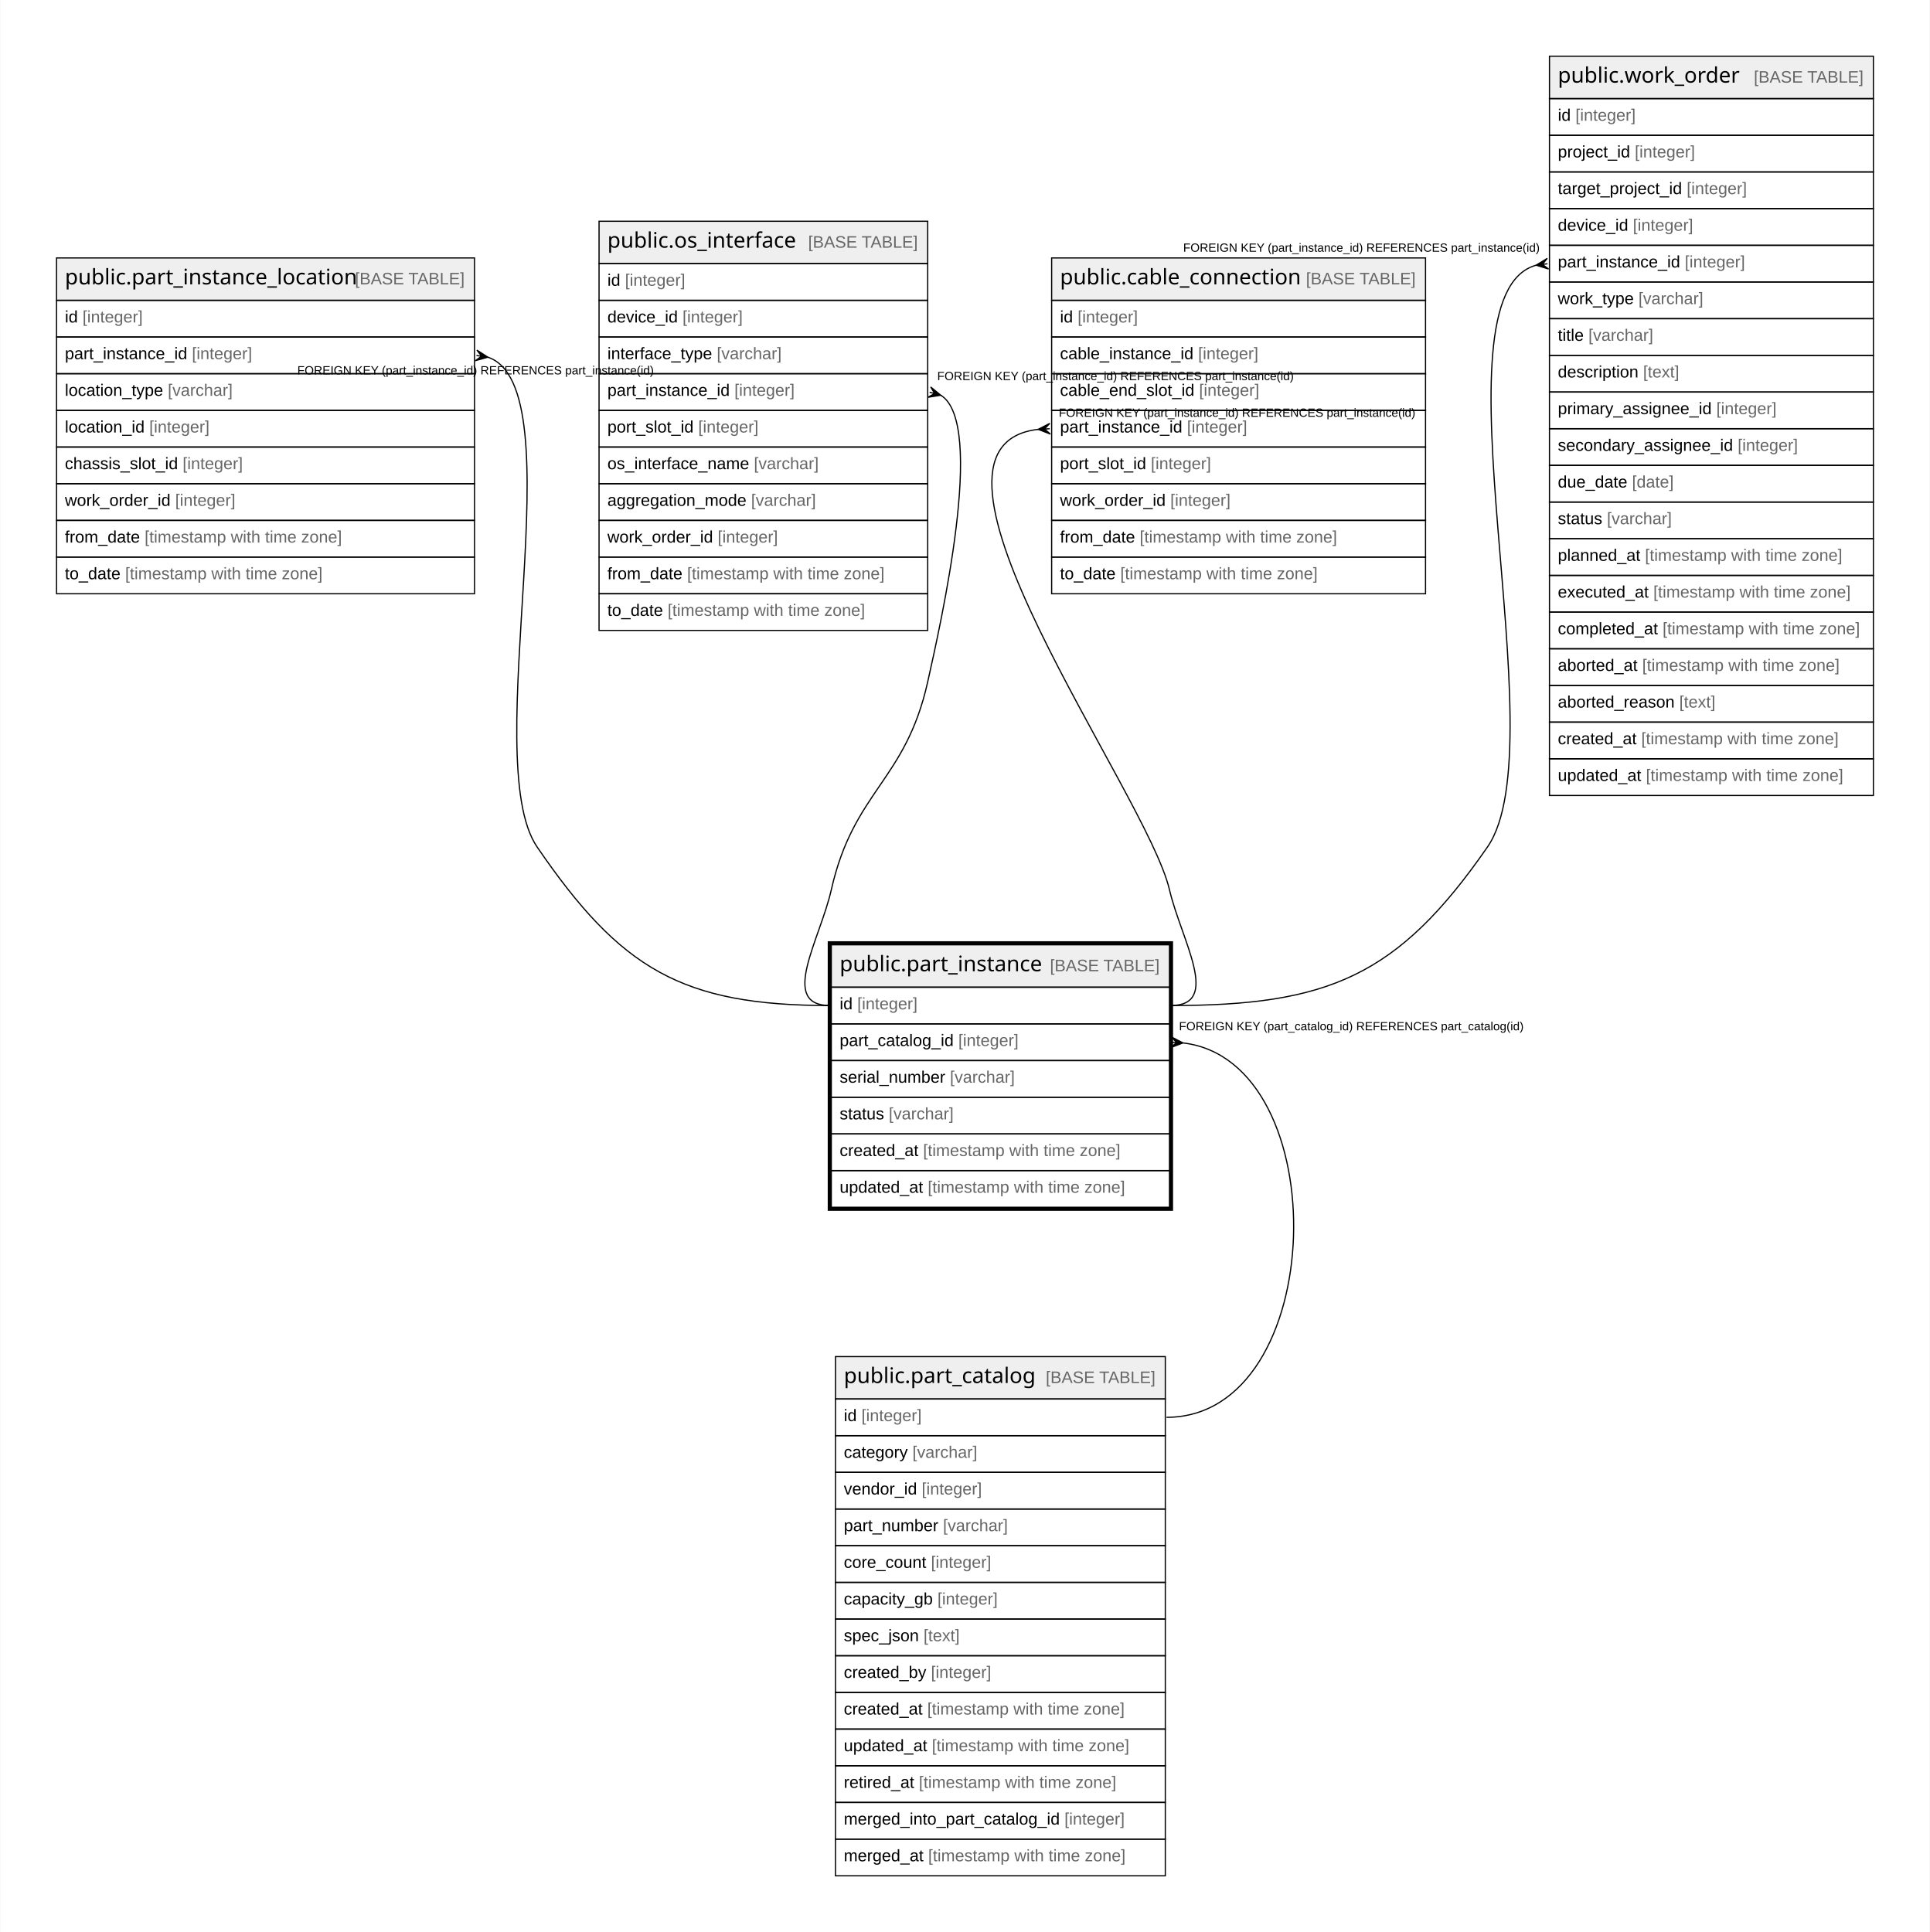
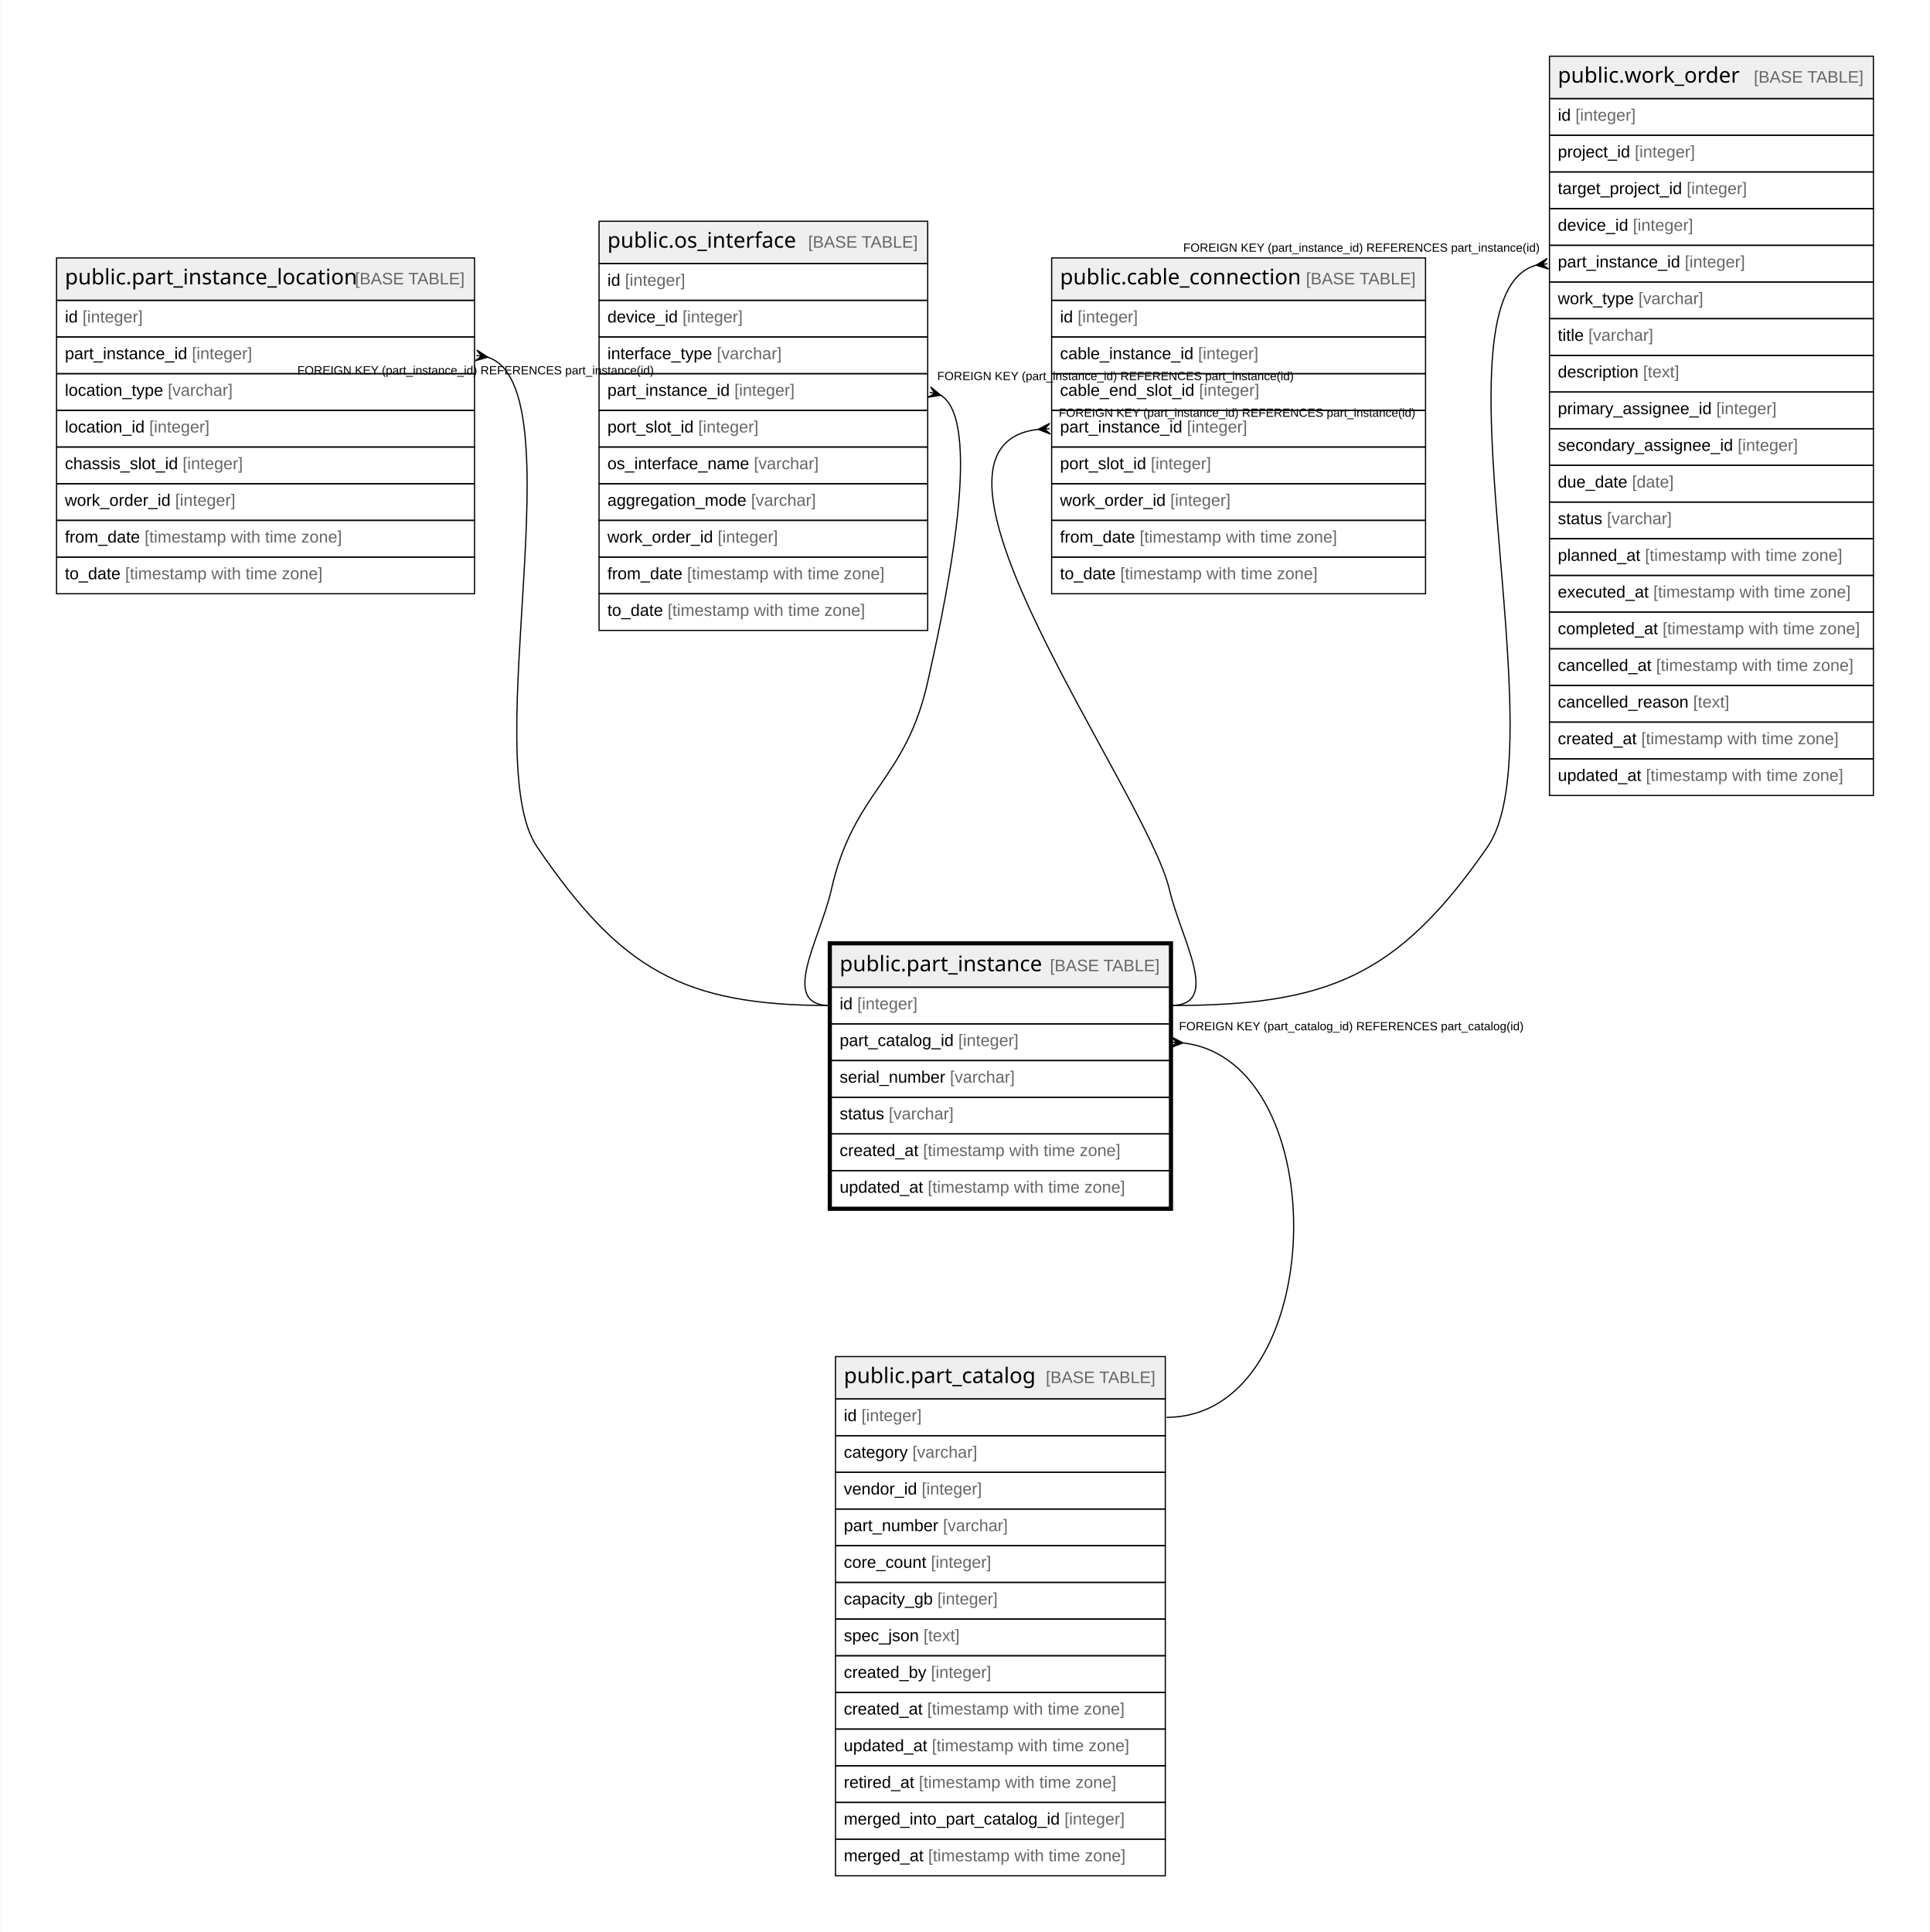
<svg xmlns="http://www.w3.org/2000/svg" width="1620pt" height="1622pt" viewBox="0.00 0.00 1619.84 1622.40">
  <g id="graph0" class="graph" transform="scale(1 1) rotate(0) translate(4 1618.4)">
    <polygon fill="white" stroke="none" points="-4,4 -4,-1618.4 1615.84,-1618.4 1615.84,4 -4,4" />
    <g id="node1" class="node">
      <polygon fill="#efefef" stroke="none" points="693.69,-789.4 693.69,-825 977.63,-825 977.63,-789.4 693.69,-789.4" />
      <polygon fill="none" stroke="black" points="693.69,-789.4 693.69,-825 977.63,-825 977.63,-789.4 693.69,-789.4" />
      <text text-anchor="start" x="700.69" y="-802.8" font-family="Arial Bold" font-size="18.00">public.part_instance</text>
      <text text-anchor="start" x="846.14" y="-802.8" font-family="Arial" font-size="14.00">    </text>
      <text text-anchor="start" x="877.26" y="-802.8" font-family="Arial" font-size="14.00" fill="#666666">[BASE TABLE]</text>
      <polygon fill="none" stroke="black" points="693.69,-758.6 693.69,-789.4 977.63,-789.4 977.63,-758.6 693.69,-758.6" />
      <text text-anchor="start" x="700.69" y="-770.8" font-family="Arial" font-size="14.00">id </text>
      <text text-anchor="start" x="715.48" y="-770.8" font-family="Arial" font-size="14.00" fill="#666666">[integer]</text>
      <polygon fill="none" stroke="black" points="693.69,-727.8 693.69,-758.6 977.63,-758.6 977.63,-727.8 693.69,-727.8" />
      <text text-anchor="start" x="700.69" y="-740" font-family="Arial" font-size="14.00">part_catalog_id </text>
      <text text-anchor="start" x="800.32" y="-740" font-family="Arial" font-size="14.00" fill="#666666">[integer]</text>
      <polygon fill="none" stroke="black" points="693.69,-697 693.69,-727.8 977.63,-727.8 977.63,-697 693.69,-697" />
      <text text-anchor="start" x="700.69" y="-709.2" font-family="Arial" font-size="14.00">serial_number </text>
      <text text-anchor="start" x="793.29" y="-709.2" font-family="Arial" font-size="14.00" fill="#666666">[varchar]</text>
      <polygon fill="none" stroke="black" points="693.69,-666.2 693.69,-697 977.63,-697 977.63,-666.2 693.69,-666.2" />
      <text text-anchor="start" x="700.69" y="-678.4" font-family="Arial" font-size="14.00">status </text>
      <text text-anchor="start" x="741.93" y="-678.4" font-family="Arial" font-size="14.00" fill="#666666">[varchar]</text>
      <polygon fill="none" stroke="black" points="693.69,-635.4 693.69,-666.2 977.63,-666.2 977.63,-635.4 693.69,-635.4" />
      <text text-anchor="start" x="700.69" y="-647.6" font-family="Arial" font-size="14.00">created_at </text>
      <text text-anchor="start" x="770.74" y="-647.6" font-family="Arial" font-size="14.00" fill="#666666">[timestamp with time zone]</text>
      <polygon fill="none" stroke="black" points="693.69,-604.6 693.69,-635.4 977.63,-635.4 977.63,-604.6 693.69,-604.6" />
      <text text-anchor="start" x="700.69" y="-616.8" font-family="Arial" font-size="14.00">updated_at </text>
      <text text-anchor="start" x="774.65" y="-616.8" font-family="Arial" font-size="14.00" fill="#666666">[timestamp with time zone]</text>
      <polygon fill="none" stroke="black" stroke-width="3" points="692.19,-603.1 692.19,-826.5 979.13,-826.5 979.13,-603.1 692.19,-603.1" />
    </g>
    <g id="node6" class="node">
      <polygon fill="#efefef" stroke="none" points="697.19,-443.6 697.19,-479.2 974.13,-479.2 974.13,-443.6 697.19,-443.6" />
      <polygon fill="none" stroke="black" points="697.19,-443.6 697.19,-479.2 974.13,-479.2 974.13,-443.6 697.19,-443.6" />
      <text text-anchor="start" x="704.19" y="-457" font-family="Arial Bold" font-size="18.00">public.part_catalog</text>
      <text text-anchor="start" x="842.64" y="-457" font-family="Arial" font-size="14.00">    </text>
      <text text-anchor="start" x="873.76" y="-457" font-family="Arial" font-size="14.00" fill="#666666">[BASE TABLE]</text>
      <polygon fill="none" stroke="black" points="697.19,-412.8 697.19,-443.6 974.13,-443.6 974.13,-412.8 697.19,-412.8" />
      <text text-anchor="start" x="704.19" y="-425" font-family="Arial" font-size="14.00">id </text>
      <text text-anchor="start" x="718.98" y="-425" font-family="Arial" font-size="14.00" fill="#666666">[integer]</text>
      <polygon fill="none" stroke="black" points="697.19,-382 697.19,-412.8 974.13,-412.8 974.13,-382 697.19,-382" />
      <text text-anchor="start" x="704.19" y="-394.2" font-family="Arial" font-size="14.00">category </text>
      <text text-anchor="start" x="761.78" y="-394.2" font-family="Arial" font-size="14.00" fill="#666666">[varchar]</text>
      <polygon fill="none" stroke="black" points="697.19,-351.2 697.19,-382 974.13,-382 974.13,-351.2 697.19,-351.2" />
      <text text-anchor="start" x="704.19" y="-363.4" font-family="Arial" font-size="14.00">vendor_id </text>
      <text text-anchor="start" x="769.57" y="-363.4" font-family="Arial" font-size="14.00" fill="#666666">[integer]</text>
      <polygon fill="none" stroke="black" points="697.19,-320.4 697.19,-351.2 974.13,-351.2 974.13,-320.4 697.19,-320.4" />
      <text text-anchor="start" x="704.19" y="-332.6" font-family="Arial" font-size="14.00">part_number </text>
      <text text-anchor="start" x="787.46" y="-332.6" font-family="Arial" font-size="14.00" fill="#666666">[varchar]</text>
      <polygon fill="none" stroke="black" points="697.19,-289.6 697.19,-320.4 974.13,-320.4 974.13,-289.6 697.19,-289.6" />
      <text text-anchor="start" x="704.19" y="-301.8" font-family="Arial" font-size="14.00">core_count </text>
      <text text-anchor="start" x="777.35" y="-301.8" font-family="Arial" font-size="14.00" fill="#666666">[integer]</text>
      <polygon fill="none" stroke="black" points="697.19,-258.8 697.19,-289.6 974.13,-289.6 974.13,-258.8 697.19,-258.8" />
      <text text-anchor="start" x="704.19" y="-271" font-family="Arial" font-size="14.00">capacity_gb </text>
      <text text-anchor="start" x="782.8" y="-271" font-family="Arial" font-size="14.00" fill="#666666">[integer]</text>
      <polygon fill="none" stroke="black" points="697.19,-228 697.19,-258.8 974.13,-258.8 974.13,-228 697.19,-228" />
      <text text-anchor="start" x="704.19" y="-240.2" font-family="Arial" font-size="14.00">spec_json </text>
      <text text-anchor="start" x="771.12" y="-240.2" font-family="Arial" font-size="14.00" fill="#666666">[text]</text>
      <polygon fill="none" stroke="black" points="697.19,-197.2 697.19,-228 974.13,-228 974.13,-197.2 697.19,-197.2" />
      <text text-anchor="start" x="704.19" y="-209.4" font-family="Arial" font-size="14.00">created_by </text>
      <text text-anchor="start" x="777.35" y="-209.4" font-family="Arial" font-size="14.00" fill="#666666">[integer]</text>
      <polygon fill="none" stroke="black" points="697.19,-166.4 697.19,-197.2 974.13,-197.2 974.13,-166.4 697.19,-166.4" />
      <text text-anchor="start" x="704.19" y="-178.6" font-family="Arial" font-size="14.00">created_at </text>
      <text text-anchor="start" x="774.24" y="-178.6" font-family="Arial" font-size="14.00" fill="#666666">[timestamp with time zone]</text>
      <polygon fill="none" stroke="black" points="697.19,-135.6 697.19,-166.4 974.13,-166.4 974.13,-135.6 697.19,-135.6" />
      <text text-anchor="start" x="704.19" y="-147.8" font-family="Arial" font-size="14.00">updated_at </text>
      <text text-anchor="start" x="778.15" y="-147.8" font-family="Arial" font-size="14.00" fill="#666666">[timestamp with time zone]</text>
      <polygon fill="none" stroke="black" points="697.19,-104.8 697.19,-135.6 974.13,-135.6 974.13,-104.8 697.19,-104.8" />
      <text text-anchor="start" x="704.19" y="-117" font-family="Arial" font-size="14.00">retired_at </text>
      <text text-anchor="start" x="767.23" y="-117" font-family="Arial" font-size="14.00" fill="#666666">[timestamp with time zone]</text>
      <polygon fill="none" stroke="black" points="697.19,-74 697.19,-104.8 974.13,-104.8 974.13,-74 697.19,-74" />
      <text text-anchor="start" x="704.19" y="-86.2" font-family="Arial" font-size="14.00">merged_into_part_catalog_id </text>
      <text text-anchor="start" x="889.43" y="-86.2" font-family="Arial" font-size="14.00" fill="#666666">[integer]</text>
      <polygon fill="none" stroke="black" points="697.19,-43.2 697.19,-74 974.13,-74 974.13,-43.2 697.19,-43.2" />
      <text text-anchor="start" x="704.19" y="-55.4" font-family="Arial" font-size="14.00">merged_at </text>
      <text text-anchor="start" x="775.01" y="-55.4" font-family="Arial" font-size="14.00" fill="#666666">[timestamp with time zone]</text>
    </g>
    <g id="edge5" class="edge">
      <path fill="none" stroke="black" d="M989.02,-742.6C1118.37,-727.41 1111.58,-428.2 975.13,-428.2" />
      <polygon fill="black" stroke="black" points="988.95,-742.61 978.71,-738.69 983.62,-742.91 979.3,-743.16 979.3,-743.16 979.3,-743.16 983.62,-742.91 979.22,-747.67 988.95,-742.61" />
      <text text-anchor="start" x="985.63" y="-753.2" font-family="Arial" font-size="10.00">FOREIGN KEY (part_catalog_id) REFERENCES part_catalog(id)</text>
    </g>
    <g id="node2" class="node">
      <polygon fill="#efefef" stroke="none" points="43.2,-1366.2 43.2,-1401.8 394.12,-1401.8 394.12,-1366.2 43.2,-1366.2" />
      <polygon fill="none" stroke="black" points="43.2,-1366.2 43.2,-1401.8 394.12,-1401.8 394.12,-1366.2 43.2,-1366.2" />
      <text text-anchor="start" x="50.2" y="-1379.6" font-family="Arial Bold" font-size="18.00">public.part_instance_location</text>
      <text text-anchor="start" x="262.63" y="-1379.6" font-family="Arial" font-size="14.00">    </text>
      <text text-anchor="start" x="293.75" y="-1379.6" font-family="Arial" font-size="14.00" fill="#666666">[BASE TABLE]</text>
      <polygon fill="none" stroke="black" points="43.2,-1335.4 43.2,-1366.2 394.12,-1366.2 394.12,-1335.4 43.2,-1335.4" />
      <text text-anchor="start" x="50.2" y="-1347.6" font-family="Arial" font-size="14.00">id </text>
      <text text-anchor="start" x="64.99" y="-1347.6" font-family="Arial" font-size="14.00" fill="#666666">[integer]</text>
      <polygon fill="none" stroke="black" points="43.2,-1304.6 43.2,-1335.4 394.12,-1335.4 394.12,-1304.6 43.2,-1304.6" />
      <text text-anchor="start" x="50.2" y="-1316.8" font-family="Arial" font-size="14.00">part_instance_id </text>
      <text text-anchor="start" x="156.83" y="-1316.8" font-family="Arial" font-size="14.00" fill="#666666">[integer]</text>
      <polygon fill="none" stroke="black" points="43.2,-1273.8 43.2,-1304.6 394.12,-1304.6 394.12,-1273.8 43.2,-1273.8" />
      <text text-anchor="start" x="50.2" y="-1286" font-family="Arial" font-size="14.00">location_type </text>
      <text text-anchor="start" x="136.59" y="-1286" font-family="Arial" font-size="14.00" fill="#666666">[varchar]</text>
      <polygon fill="none" stroke="black" points="43.2,-1243 43.2,-1273.8 394.12,-1273.8 394.12,-1243 43.2,-1243" />
      <text text-anchor="start" x="50.2" y="-1255.2" font-family="Arial" font-size="14.00">location_id </text>
      <text text-anchor="start" x="121.03" y="-1255.2" font-family="Arial" font-size="14.00" fill="#666666">[integer]</text>
      <polygon fill="none" stroke="black" points="43.2,-1212.2 43.2,-1243 394.12,-1243 394.12,-1212.2 43.2,-1212.2" />
      <text text-anchor="start" x="50.2" y="-1224.4" font-family="Arial" font-size="14.00">chassis_slot_id </text>
      <text text-anchor="start" x="149.03" y="-1224.4" font-family="Arial" font-size="14.00" fill="#666666">[integer]</text>
      <polygon fill="none" stroke="black" points="43.2,-1181.4 43.2,-1212.2 394.12,-1212.2 394.12,-1181.4 43.2,-1181.4" />
      <text text-anchor="start" x="50.2" y="-1193.6" font-family="Arial" font-size="14.00">work_order_id </text>
      <text text-anchor="start" x="142.8" y="-1193.6" font-family="Arial" font-size="14.00" fill="#666666">[integer]</text>
      <polygon fill="none" stroke="black" points="43.2,-1150.6 43.2,-1181.4 394.12,-1181.4 394.12,-1150.6 43.2,-1150.6" />
      <text text-anchor="start" x="50.2" y="-1162.8" font-family="Arial" font-size="14.00">from_date </text>
      <text text-anchor="start" x="117.12" y="-1162.8" font-family="Arial" font-size="14.00" fill="#666666">[timestamp with time zone]</text>
      <polygon fill="none" stroke="black" points="43.2,-1119.8 43.2,-1150.6 394.12,-1150.6 394.12,-1119.8 43.2,-1119.8" />
      <text text-anchor="start" x="50.2" y="-1132" font-family="Arial" font-size="14.00">to_date </text>
      <text text-anchor="start" x="100.8" y="-1132" font-family="Arial" font-size="14.00" fill="#666666">[timestamp with time zone]</text>
    </g>
    <g id="edge1" class="edge">
      <path fill="none" stroke="black" d="M405.12,-1318.5C480.52,-1294.11 396.55,-980.55 446.66,-907.2 516.81,-804.53 568.35,-774 692.69,-774" />
      <polygon fill="black" stroke="black" points="405.34,-1318.46 394.78,-1315.5 400.07,-1319.26 395.78,-1319.9 395.78,-1319.9 395.78,-1319.9 400.07,-1319.26 396.12,-1324.4 405.34,-1318.46" />
      <text text-anchor="start" x="245.35" y="-1304" font-family="Arial" font-size="10.00">FOREIGN KEY (part_instance_id) REFERENCES part_instance(id)</text>
    </g>
    <g id="node3" class="node">
      <polygon fill="#efefef" stroke="none" points="498.69,-1397 498.69,-1432.6 774.63,-1432.6 774.63,-1397 498.69,-1397" />
      <polygon fill="none" stroke="black" points="498.69,-1397 498.69,-1432.6 774.63,-1432.6 774.63,-1397 498.69,-1397" />
      <text text-anchor="start" x="505.69" y="-1410.4" font-family="Arial Bold" font-size="18.00">public.os_interface</text>
      <text text-anchor="start" x="643.14" y="-1410.4" font-family="Arial" font-size="14.00">    </text>
      <text text-anchor="start" x="674.25" y="-1410.4" font-family="Arial" font-size="14.00" fill="#666666">[BASE TABLE]</text>
      <polygon fill="none" stroke="black" points="498.69,-1366.2 498.69,-1397 774.63,-1397 774.63,-1366.2 498.69,-1366.2" />
      <text text-anchor="start" x="505.69" y="-1378.4" font-family="Arial" font-size="14.00">id </text>
      <text text-anchor="start" x="520.48" y="-1378.4" font-family="Arial" font-size="14.00" fill="#666666">[integer]</text>
      <polygon fill="none" stroke="black" points="498.69,-1335.4 498.69,-1366.2 774.63,-1366.2 774.63,-1335.4 498.69,-1335.4" />
      <text text-anchor="start" x="505.69" y="-1347.6" font-family="Arial" font-size="14.00">device_id </text>
      <text text-anchor="start" x="568.74" y="-1347.6" font-family="Arial" font-size="14.00" fill="#666666">[integer]</text>
      <polygon fill="none" stroke="black" points="498.69,-1304.6 498.69,-1335.4 774.63,-1335.4 774.63,-1304.6 498.69,-1304.6" />
      <text text-anchor="start" x="505.69" y="-1316.8" font-family="Arial" font-size="14.00">interface_type </text>
      <text text-anchor="start" x="597.53" y="-1316.8" font-family="Arial" font-size="14.00" fill="#666666">[varchar]</text>
      <polygon fill="none" stroke="black" points="498.69,-1273.8 498.69,-1304.6 774.63,-1304.6 774.63,-1273.8 498.69,-1273.8" />
      <text text-anchor="start" x="505.69" y="-1286" font-family="Arial" font-size="14.00">part_instance_id </text>
      <text text-anchor="start" x="612.32" y="-1286" font-family="Arial" font-size="14.00" fill="#666666">[integer]</text>
      <polygon fill="none" stroke="black" points="498.69,-1243 498.69,-1273.8 774.63,-1273.8 774.63,-1243 498.69,-1243" />
      <text text-anchor="start" x="505.69" y="-1255.2" font-family="Arial" font-size="14.00">port_slot_id </text>
      <text text-anchor="start" x="581.96" y="-1255.2" font-family="Arial" font-size="14.00" fill="#666666">[integer]</text>
      <polygon fill="none" stroke="black" points="498.69,-1212.2 498.69,-1243 774.63,-1243 774.63,-1212.2 498.69,-1212.2" />
      <text text-anchor="start" x="505.69" y="-1224.4" font-family="Arial" font-size="14.00">os_interface_name </text>
      <text text-anchor="start" x="628.66" y="-1224.4" font-family="Arial" font-size="14.00" fill="#666666">[varchar]</text>
      <polygon fill="none" stroke="black" points="498.69,-1181.4 498.69,-1212.2 774.63,-1212.2 774.63,-1181.4 498.69,-1181.4" />
      <text text-anchor="start" x="505.69" y="-1193.6" font-family="Arial" font-size="14.00">aggregation_mode </text>
      <text text-anchor="start" x="626.34" y="-1193.6" font-family="Arial" font-size="14.00" fill="#666666">[varchar]</text>
      <polygon fill="none" stroke="black" points="498.69,-1150.6 498.69,-1181.4 774.63,-1181.4 774.63,-1150.6 498.69,-1150.6" />
      <text text-anchor="start" x="505.69" y="-1162.8" font-family="Arial" font-size="14.00">work_order_id </text>
      <text text-anchor="start" x="598.29" y="-1162.8" font-family="Arial" font-size="14.00" fill="#666666">[integer]</text>
      <polygon fill="none" stroke="black" points="498.69,-1119.8 498.69,-1150.6 774.63,-1150.6 774.63,-1119.8 498.69,-1119.8" />
      <text text-anchor="start" x="505.69" y="-1132" font-family="Arial" font-size="14.00">from_date </text>
      <text text-anchor="start" x="572.62" y="-1132" font-family="Arial" font-size="14.00" fill="#666666">[timestamp with time zone]</text>
      <polygon fill="none" stroke="black" points="498.69,-1089 498.69,-1119.8 774.63,-1119.8 774.63,-1089 498.69,-1089" />
      <text text-anchor="start" x="505.69" y="-1101.2" font-family="Arial" font-size="14.00">to_date </text>
      <text text-anchor="start" x="556.29" y="-1101.2" font-family="Arial" font-size="14.00" fill="#666666">[timestamp with time zone]</text>
    </g>
    <g id="edge2" class="edge">
      <path fill="none" stroke="black" d="M785.64,-1286.49C823.78,-1263.08 785.56,-1094.88 774.63,-1045.8 756.04,-962.31 712.54,-954.63 693.69,-871.2 684.17,-829.06 649.49,-774 692.69,-774" />
      <polygon fill="black" stroke="black" points="785.6,-1286.5 774.77,-1284.77 780.45,-1287.89 776.27,-1289.03 776.27,-1289.03 776.27,-1289.03 780.45,-1287.89 777.13,-1293.46 785.6,-1286.5" />
      <text text-anchor="start" x="782.63" y="-1299.2" font-family="Arial" font-size="10.00">FOREIGN KEY (part_instance_id) REFERENCES part_instance(id)</text>
    </g>
    <g id="node4" class="node">
      <polygon fill="#efefef" stroke="none" points="878.7,-1366.2 878.7,-1401.8 1192.62,-1401.8 1192.62,-1366.2 878.7,-1366.2" />
      <polygon fill="none" stroke="black" points="878.7,-1366.2 878.7,-1401.8 1192.62,-1401.8 1192.62,-1366.2 878.7,-1366.2" />
      <text text-anchor="start" x="885.7" y="-1379.6" font-family="Arial Bold" font-size="18.00">public.cable_connection</text>
      <text text-anchor="start" x="1061.13" y="-1379.6" font-family="Arial" font-size="14.00">    </text>
      <text text-anchor="start" x="1092.25" y="-1379.6" font-family="Arial" font-size="14.00" fill="#666666">[BASE TABLE]</text>
      <polygon fill="none" stroke="black" points="878.7,-1335.4 878.7,-1366.2 1192.62,-1366.2 1192.62,-1335.4 878.7,-1335.4" />
      <text text-anchor="start" x="885.7" y="-1347.6" font-family="Arial" font-size="14.00">id </text>
      <text text-anchor="start" x="900.49" y="-1347.6" font-family="Arial" font-size="14.00" fill="#666666">[integer]</text>
      <polygon fill="none" stroke="black" points="878.7,-1304.6 878.7,-1335.4 1192.62,-1335.4 1192.62,-1304.6 878.7,-1304.6" />
      <text text-anchor="start" x="885.7" y="-1316.8" font-family="Arial" font-size="14.00">cable_instance_id </text>
      <text text-anchor="start" x="1001.67" y="-1316.8" font-family="Arial" font-size="14.00" fill="#666666">[integer]</text>
      <polygon fill="none" stroke="black" points="878.7,-1273.8 878.7,-1304.6 1192.62,-1304.6 1192.62,-1273.8 878.7,-1273.8" />
      <text text-anchor="start" x="885.7" y="-1286" font-family="Arial" font-size="14.00">cable_end_slot_id </text>
      <text text-anchor="start" x="1002.46" y="-1286" font-family="Arial" font-size="14.00" fill="#666666">[integer]</text>
      <polygon fill="none" stroke="black" points="878.7,-1243 878.7,-1273.8 1192.62,-1273.8 1192.62,-1243 878.7,-1243" />
      <text text-anchor="start" x="885.7" y="-1255.2" font-family="Arial" font-size="14.00">part_instance_id </text>
      <text text-anchor="start" x="992.33" y="-1255.2" font-family="Arial" font-size="14.00" fill="#666666">[integer]</text>
      <polygon fill="none" stroke="black" points="878.7,-1212.2 878.7,-1243 1192.62,-1243 1192.62,-1212.2 878.7,-1212.2" />
      <text text-anchor="start" x="885.7" y="-1224.4" font-family="Arial" font-size="14.00">port_slot_id </text>
      <text text-anchor="start" x="961.97" y="-1224.4" font-family="Arial" font-size="14.00" fill="#666666">[integer]</text>
      <polygon fill="none" stroke="black" points="878.7,-1181.4 878.7,-1212.2 1192.62,-1212.2 1192.62,-1181.4 878.7,-1181.4" />
      <text text-anchor="start" x="885.7" y="-1193.6" font-family="Arial" font-size="14.00">work_order_id </text>
      <text text-anchor="start" x="978.3" y="-1193.6" font-family="Arial" font-size="14.00" fill="#666666">[integer]</text>
      <polygon fill="none" stroke="black" points="878.7,-1150.6 878.7,-1181.4 1192.62,-1181.4 1192.62,-1150.6 878.7,-1150.6" />
      <text text-anchor="start" x="885.7" y="-1162.8" font-family="Arial" font-size="14.00">from_date </text>
      <text text-anchor="start" x="952.62" y="-1162.8" font-family="Arial" font-size="14.00" fill="#666666">[timestamp with time zone]</text>
      <polygon fill="none" stroke="black" points="878.7,-1119.8 878.7,-1150.6 1192.62,-1150.6 1192.62,-1119.8 878.7,-1119.8" />
      <text text-anchor="start" x="885.7" y="-1132" font-family="Arial" font-size="14.00">to_date </text>
      <text text-anchor="start" x="936.3" y="-1132" font-family="Arial" font-size="14.00" fill="#666666">[timestamp with time zone]</text>
    </g>
    <g id="edge3" class="edge">
      <path fill="none" stroke="black" d="M867.6,-1257.87C741.69,-1243.74 958.4,-953.51 977.63,-871.2 987.46,-829.13 1021.83,-774 978.63,-774" />
      <polygon fill="black" stroke="black" points="867.38,-1257.85 877.13,-1262.88 872.71,-1258.14 877.03,-1258.36 877.03,-1258.36 877.03,-1258.36 872.71,-1258.14 877.6,-1253.89 867.38,-1257.85" />
      <text text-anchor="start" x="884.7" y="-1268.4" font-family="Arial" font-size="10.00">FOREIGN KEY (part_instance_id) REFERENCES part_instance(id)</text>
    </g>
    <g id="node5" class="node">
      <polygon fill="#efefef" stroke="none" points="1296.68,-1535.6 1296.68,-1571.2 1568.64,-1571.2 1568.64,-1535.6 1296.68,-1535.6" />
      <polygon fill="none" stroke="black" points="1296.68,-1535.6 1296.68,-1571.2 1568.64,-1571.2 1568.64,-1535.6 1296.68,-1535.6" />
      <text text-anchor="start" x="1303.68" y="-1549" font-family="Arial Bold" font-size="18.00">public.work_order</text>
      <text text-anchor="start" x="1437.15" y="-1549" font-family="Arial" font-size="14.00">    </text>
      <text text-anchor="start" x="1468.26" y="-1549" font-family="Arial" font-size="14.00" fill="#666666">[BASE TABLE]</text>
      <polygon fill="none" stroke="black" points="1296.68,-1504.8 1296.68,-1535.6 1568.64,-1535.6 1568.64,-1504.8 1296.68,-1504.8" />
      <text text-anchor="start" x="1303.68" y="-1517" font-family="Arial" font-size="14.00">id </text>
      <text text-anchor="start" x="1318.47" y="-1517" font-family="Arial" font-size="14.00" fill="#666666">[integer]</text>
      <polygon fill="none" stroke="black" points="1296.68,-1474 1296.68,-1504.8 1568.64,-1504.8 1568.64,-1474 1296.68,-1474" />
      <text text-anchor="start" x="1303.68" y="-1486.2" font-family="Arial" font-size="14.00">project_id </text>
      <text text-anchor="start" x="1368.28" y="-1486.2" font-family="Arial" font-size="14.00" fill="#666666">[integer]</text>
      <polygon fill="none" stroke="black" points="1296.68,-1443.2 1296.68,-1474 1568.64,-1474 1568.64,-1443.2 1296.68,-1443.2" />
      <text text-anchor="start" x="1303.68" y="-1455.4" font-family="Arial" font-size="14.00">target_project_id </text>
      <text text-anchor="start" x="1411.86" y="-1455.4" font-family="Arial" font-size="14.00" fill="#666666">[integer]</text>
      <polygon fill="none" stroke="black" points="1296.68,-1412.4 1296.68,-1443.2 1568.64,-1443.2 1568.64,-1412.4 1296.68,-1412.4" />
      <text text-anchor="start" x="1303.68" y="-1424.6" font-family="Arial" font-size="14.00">device_id </text>
      <text text-anchor="start" x="1366.73" y="-1424.6" font-family="Arial" font-size="14.00" fill="#666666">[integer]</text>
      <polygon fill="none" stroke="black" points="1296.68,-1381.6 1296.68,-1412.4 1568.64,-1412.4 1568.64,-1381.6 1296.68,-1381.6" />
      <text text-anchor="start" x="1303.68" y="-1393.8" font-family="Arial" font-size="14.00">part_instance_id </text>
      <text text-anchor="start" x="1410.31" y="-1393.8" font-family="Arial" font-size="14.00" fill="#666666">[integer]</text>
      <polygon fill="none" stroke="black" points="1296.68,-1350.8 1296.68,-1381.6 1568.64,-1381.6 1568.64,-1350.8 1296.68,-1350.8" />
      <text text-anchor="start" x="1303.68" y="-1363" font-family="Arial" font-size="14.00">work_type </text>
      <text text-anchor="start" x="1371.38" y="-1363" font-family="Arial" font-size="14.00" fill="#666666">[varchar]</text>
      <polygon fill="none" stroke="black" points="1296.68,-1320 1296.68,-1350.8 1568.64,-1350.8 1568.64,-1320 1296.68,-1320" />
      <text text-anchor="start" x="1303.68" y="-1332.2" font-family="Arial" font-size="14.00">title </text>
      <text text-anchor="start" x="1329.36" y="-1332.2" font-family="Arial" font-size="14.00" fill="#666666">[varchar]</text>
      <polygon fill="none" stroke="black" points="1296.68,-1289.2 1296.68,-1320 1568.64,-1320 1568.64,-1289.2 1296.68,-1289.2" />
      <text text-anchor="start" x="1303.68" y="-1301.4" font-family="Arial" font-size="14.00">description </text>
      <text text-anchor="start" x="1375.28" y="-1301.4" font-family="Arial" font-size="14.00" fill="#666666">[text]</text>
      <polygon fill="none" stroke="black" points="1296.68,-1258.4 1296.68,-1289.2 1568.64,-1289.2 1568.64,-1258.4 1296.68,-1258.4" />
      <text text-anchor="start" x="1303.68" y="-1270.6" font-family="Arial" font-size="14.00">primary_assignee_id </text>
      <text text-anchor="start" x="1436.75" y="-1270.6" font-family="Arial" font-size="14.00" fill="#666666">[integer]</text>
      <polygon fill="none" stroke="black" points="1296.68,-1227.6 1296.68,-1258.4 1568.64,-1258.4 1568.64,-1227.6 1296.68,-1227.6" />
      <text text-anchor="start" x="1303.68" y="-1239.8" font-family="Arial" font-size="14.00">secondary_assignee_id </text>
      <text text-anchor="start" x="1454.68" y="-1239.8" font-family="Arial" font-size="14.00" fill="#666666">[integer]</text>
      <polygon fill="none" stroke="black" points="1296.68,-1196.8 1296.68,-1227.6 1568.64,-1227.6 1568.64,-1196.8 1296.68,-1196.8" />
      <text text-anchor="start" x="1303.68" y="-1209" font-family="Arial" font-size="14.00">due_date </text>
      <text text-anchor="start" x="1365.97" y="-1209" font-family="Arial" font-size="14.00" fill="#666666">[date]</text>
      <polygon fill="none" stroke="black" points="1296.68,-1166 1296.68,-1196.8 1568.64,-1196.8 1568.64,-1166 1296.68,-1166" />
      <text text-anchor="start" x="1303.68" y="-1178.2" font-family="Arial" font-size="14.00">status </text>
      <text text-anchor="start" x="1344.93" y="-1178.2" font-family="Arial" font-size="14.00" fill="#666666">[varchar]</text>
      <polygon fill="none" stroke="black" points="1296.68,-1135.2 1296.68,-1166 1568.64,-1166 1568.64,-1135.2 1296.68,-1135.2" />
      <text text-anchor="start" x="1303.68" y="-1147.4" font-family="Arial" font-size="14.00">planned_at </text>
      <text text-anchor="start" x="1376.86" y="-1147.4" font-family="Arial" font-size="14.00" fill="#666666">[timestamp with time zone]</text>
      <polygon fill="none" stroke="black" points="1296.68,-1104.4 1296.68,-1135.2 1568.64,-1135.2 1568.64,-1104.4 1296.68,-1104.4" />
      <text text-anchor="start" x="1303.68" y="-1116.6" font-family="Arial" font-size="14.00">executed_at </text>
      <text text-anchor="start" x="1383.86" y="-1116.6" font-family="Arial" font-size="14.00" fill="#666666">[timestamp with time zone]</text>
      <polygon fill="none" stroke="black" points="1296.68,-1073.6 1296.68,-1104.4 1568.64,-1104.4 1568.64,-1073.6 1296.68,-1073.6" />
      <text text-anchor="start" x="1303.68" y="-1085.8" font-family="Arial" font-size="14.00">completed_at </text>
      <text text-anchor="start" x="1391.63" y="-1085.8" font-family="Arial" font-size="14.00" fill="#666666">[timestamp with time zone]</text>
      <polygon fill="none" stroke="black" points="1296.68,-1042.8 1296.68,-1073.6 1568.64,-1073.6 1568.64,-1042.8 1296.68,-1042.8" />
-       <text text-anchor="start" x="1303.68" y="-1055" font-family="Arial" font-size="14.00">aborted_at </text>
-       <text text-anchor="start" x="1374.52" y="-1055" font-family="Arial" font-size="14.00" fill="#666666">[timestamp with time zone]</text>
+       <text text-anchor="start" x="1303.68" y="-1055" font-family="Arial" font-size="14.00">cancelled_at </text>
+       <text text-anchor="start" x="1386.19" y="-1055" font-family="Arial" font-size="14.00" fill="#666666">[timestamp with time zone]</text>
      <polygon fill="none" stroke="black" points="1296.68,-1012 1296.68,-1042.8 1568.64,-1042.8 1568.64,-1012 1296.68,-1012" />
-       <text text-anchor="start" x="1303.68" y="-1024.2" font-family="Arial" font-size="14.00">aborted_reason </text>
-       <text text-anchor="start" x="1405.65" y="-1024.2" font-family="Arial" font-size="14.00" fill="#666666">[text]</text>
+       <text text-anchor="start" x="1303.68" y="-1024.2" font-family="Arial" font-size="14.00">cancelled_reason </text>
+       <text text-anchor="start" x="1417.32" y="-1024.2" font-family="Arial" font-size="14.00" fill="#666666">[text]</text>
      <polygon fill="none" stroke="black" points="1296.68,-981.2 1296.68,-1012 1568.64,-1012 1568.64,-981.2 1296.68,-981.2" />
      <text text-anchor="start" x="1303.68" y="-993.4" font-family="Arial" font-size="14.00">created_at </text>
      <text text-anchor="start" x="1373.73" y="-993.4" font-family="Arial" font-size="14.00" fill="#666666">[timestamp with time zone]</text>
      <polygon fill="none" stroke="black" points="1296.68,-950.4 1296.68,-981.2 1568.64,-981.2 1568.64,-950.4 1296.68,-950.4" />
      <text text-anchor="start" x="1303.68" y="-962.6" font-family="Arial" font-size="14.00">updated_at </text>
      <text text-anchor="start" x="1377.64" y="-962.6" font-family="Arial" font-size="14.00" fill="#666666">[timestamp with time zone]</text>
    </g>
    <g id="edge4" class="edge">
      <path fill="none" stroke="black" d="M1285.53,-1395.7C1194.06,-1370.79 1304.85,-994.21 1244.66,-907.2 1169.43,-798.46 1110.86,-774 978.63,-774" />
      <polygon fill="black" stroke="black" points="1285.43,-1395.69 1294.78,-1401.42 1290.73,-1396.37 1295.02,-1396.92 1295.02,-1396.92 1295.02,-1396.92 1290.73,-1396.37 1295.92,-1392.49 1285.43,-1395.69" />
      <text text-anchor="start" x="989.13" y="-1407" font-family="Arial" font-size="10.00">FOREIGN KEY (part_instance_id) REFERENCES part_instance(id)</text>
    </g>
  </g>
</svg>
